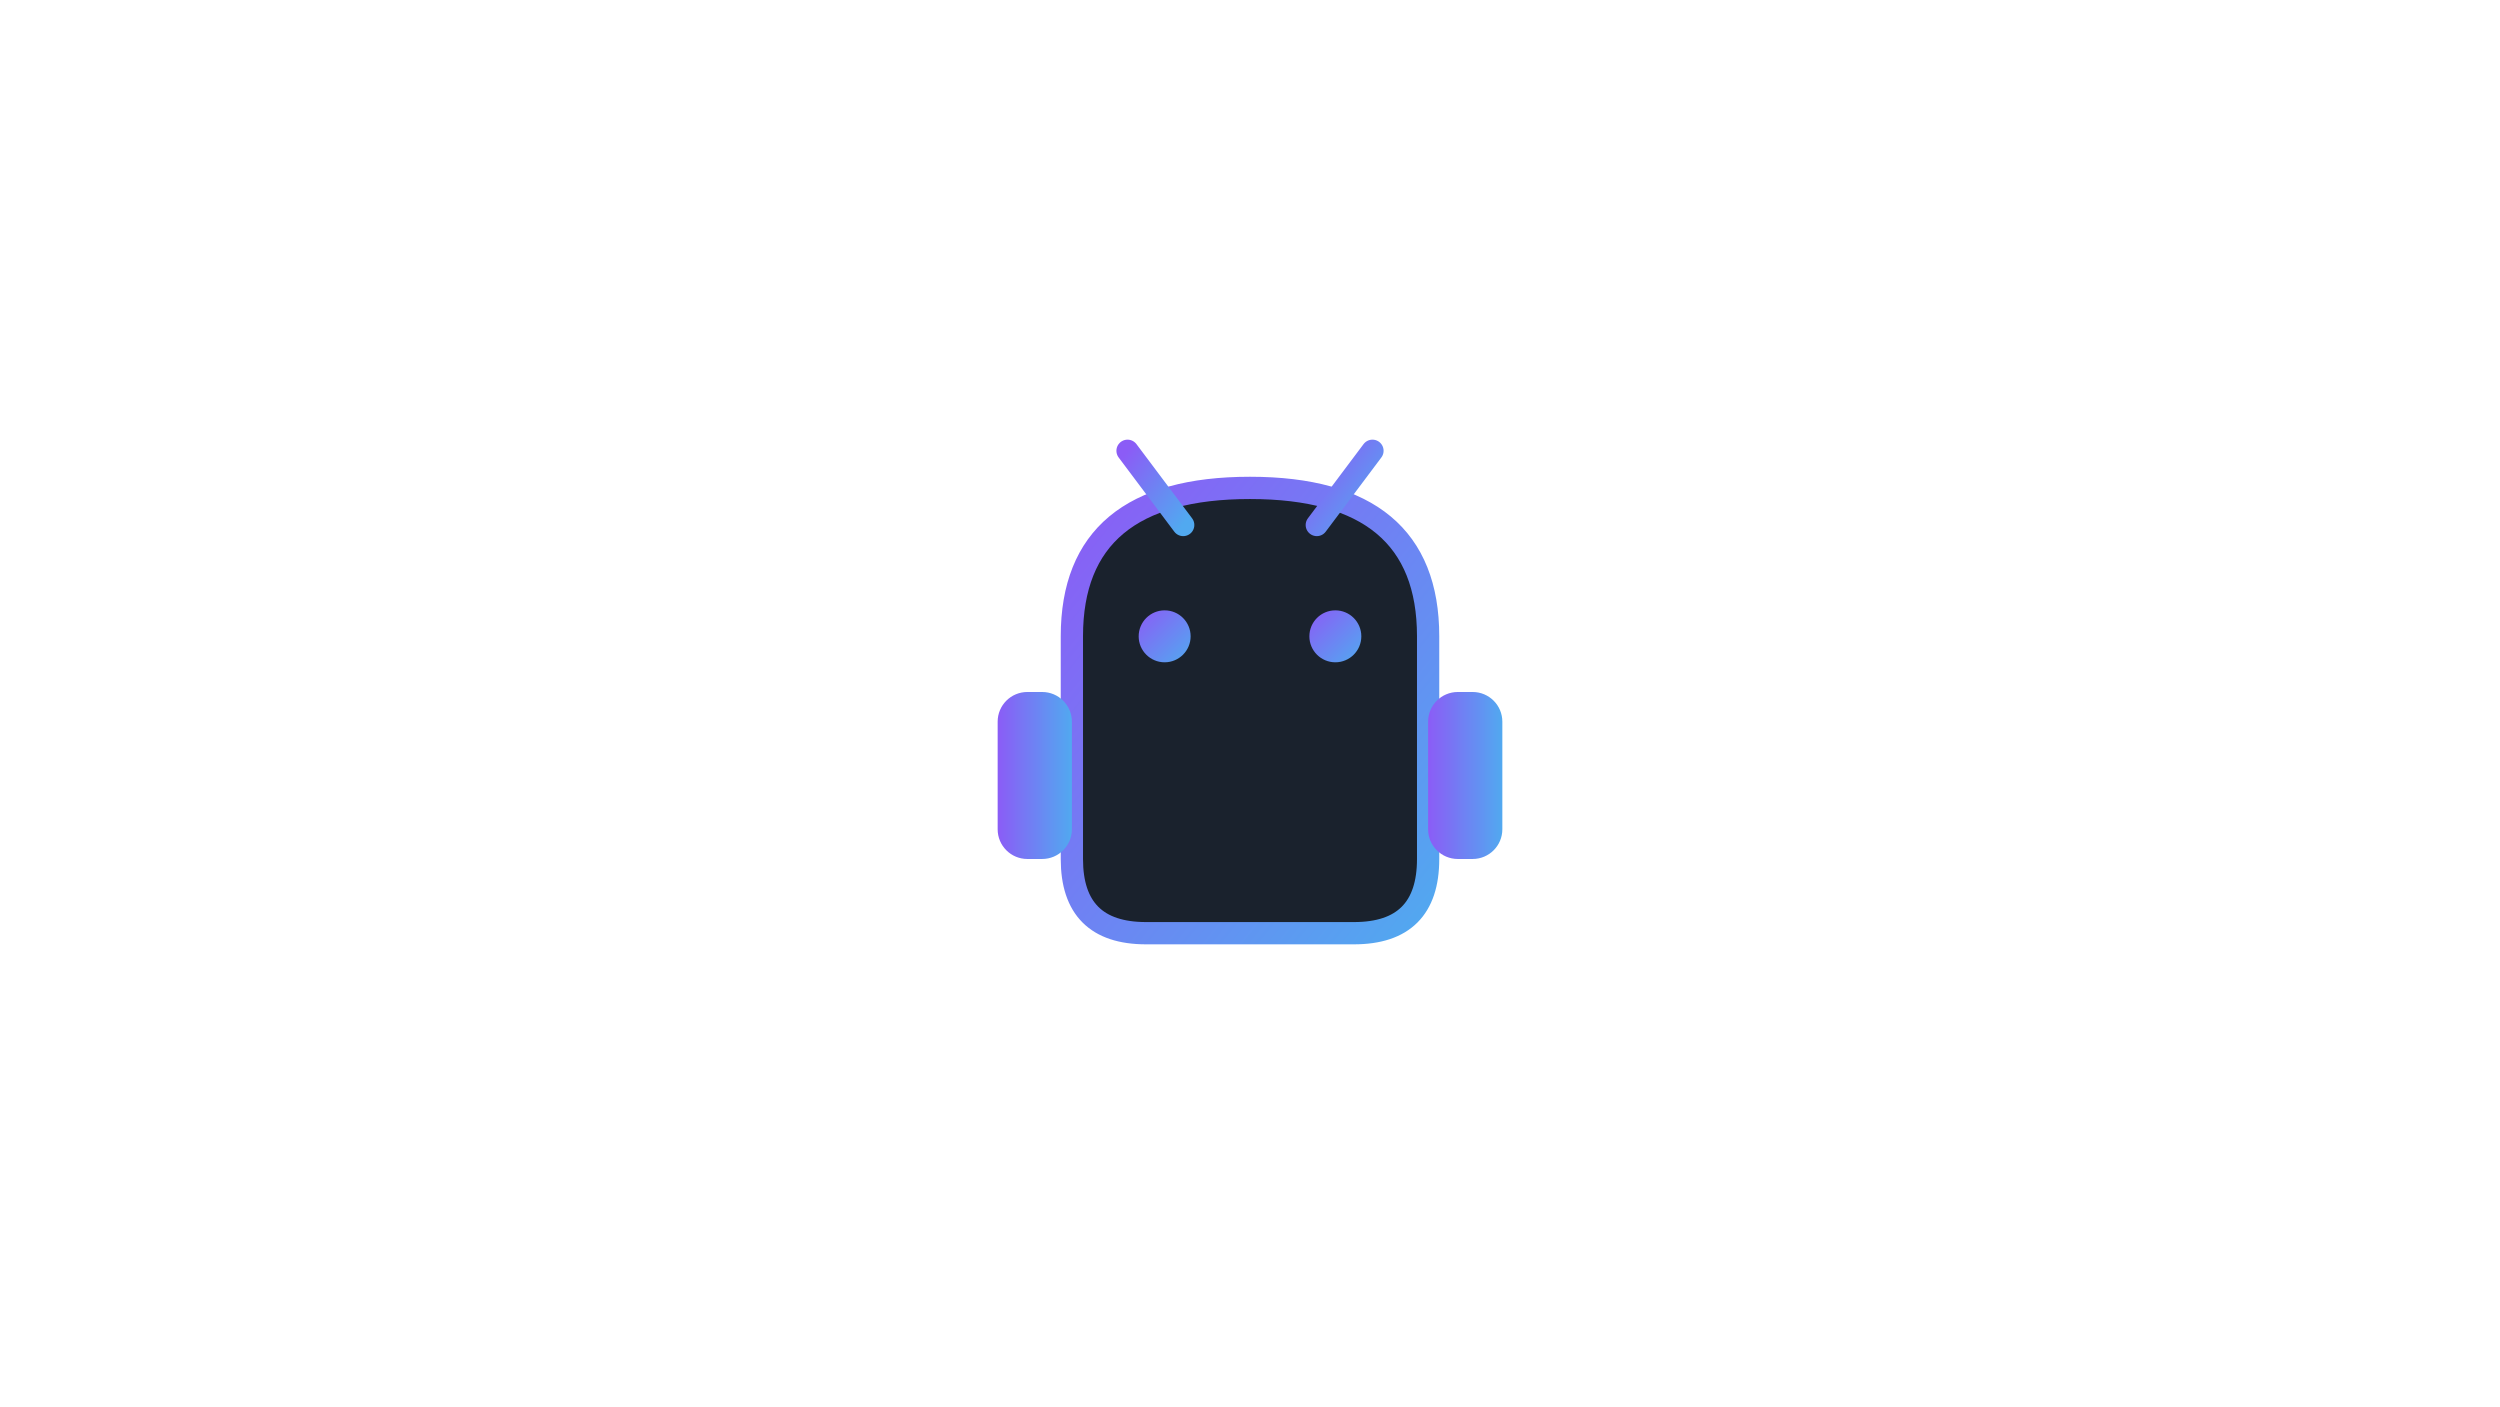
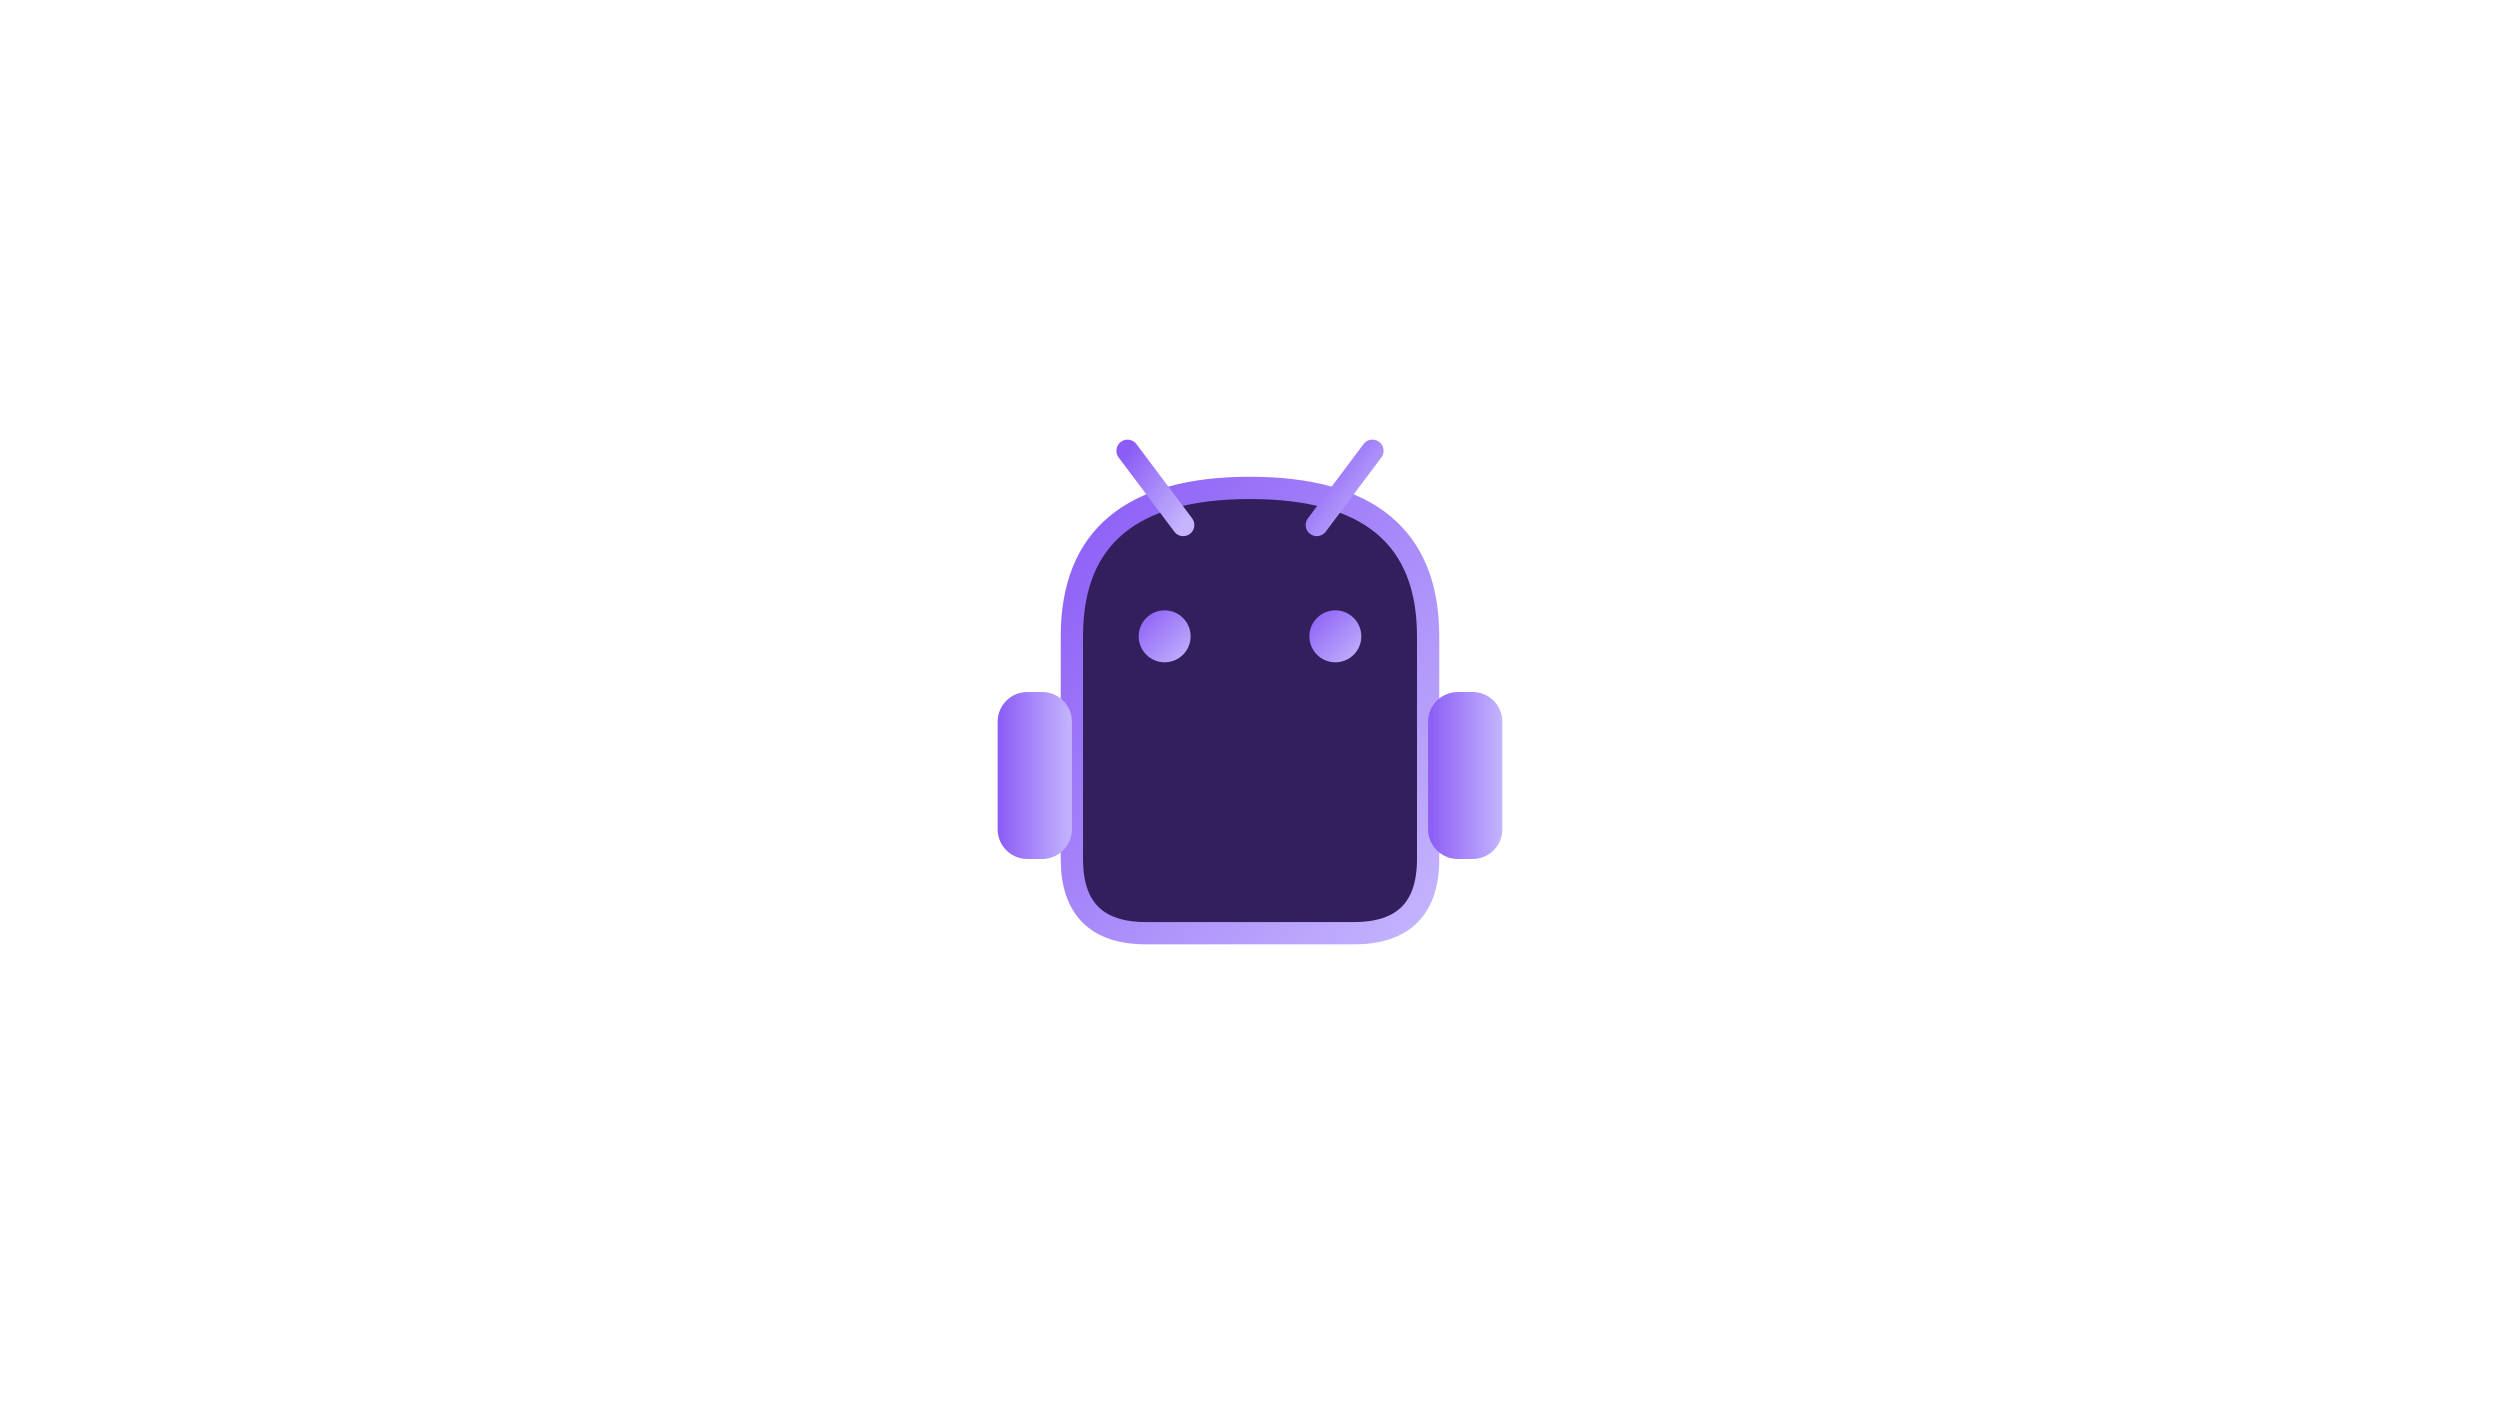
<svg xmlns="http://www.w3.org/2000/svg" viewBox="0 0 1280 720" width="1280" height="720" role="img" aria-label="jotty-android">
  <defs>
    <linearGradient id="ac" x1="0" y1="0" x2="1" y2="1">
      <stop offset="0" stop-color="#8b5cf6" />
-       <stop offset="1" stop-color="#51a9f0" />
+       <stop offset="1" stop-color="#c4b5fd" />
    </linearGradient>
    <linearGradient id="gWarm" x1="0%" y1="0%" x2="100%" y2="0%">
      <stop offset="0%" stop-color="#8b5cf6" />
-       <stop offset="100%" stop-color="#51a9f0" />
+       <stop offset="100%" stop-color="#c4b5fd" />
    </linearGradient>
    <linearGradient id="canvasGrad" x1="0%" y1="0%" x2="100%" y2="100%">
-       <stop offset="0%" stop-color="#0a0e14" />
-       <stop offset="45%" stop-color="#151c28" />
-       <stop offset="100%" stop-color="#0c1820" />
-     </linearGradient>
-     <linearGradient id="bg" x1="0" y1="0" x2="1" y2="1">
-       <stop offset="0" stop-color="#1e1b4b" />
-       <stop offset="0.55" stop-color="#0f3a4a" />
-       <stop offset="1" stop-color="#0f766e" />
+       <stop offset="0%" stop-color="#120e1f" />
+       <stop offset="45%" stop-color="#2c1a4e" />
+       <stop offset="100%" stop-color="#12081f" />
    </linearGradient>
    <radialGradient id="glowA" cx="18%" cy="22%" r="55%">
-       <stop offset="0%" stop-color="#8b5cf6" stop-opacity="0.22" />
+       <stop offset="0%" stop-color="#8b5cf6" stop-opacity="0.28" />
      <stop offset="100%" stop-color="#8b5cf6" stop-opacity="0" />
    </radialGradient>
    <radialGradient id="glowB" cx="88%" cy="78%" r="50%">
-       <stop offset="0%" stop-color="#51a9f0" stop-opacity="0.20" />
-       <stop offset="100%" stop-color="#51a9f0" stop-opacity="0" />
+       <stop offset="0%" stop-color="#c4b5fd" stop-opacity="0.24" />
+       <stop offset="100%" stop-color="#c4b5fd" stop-opacity="0" />
    </radialGradient>
  </defs>
  <g transform="translate(396.8 116.8) scale(0.95)">
-     <path d="M160 220 Q160 140 256 140 Q352 140 352 220 L352 340 Q352 380 312 380 L200 380 Q160 380 160 340 Z" fill="#1a222d" stroke="url(#ac)" stroke-width="12" />
+     <path d="M160 220 Q160 140 256 140 Q352 140 352 220 L352 340 Q352 380 312 380 L200 380 Q160 380 160 340 Z" fill="#331f5b" stroke="url(#ac)" stroke-width="12" />
    <circle cx="210" cy="220" r="14" fill="url(#ac)" />
    <circle cx="302" cy="220" r="14" fill="url(#ac)" />
    <line x1="190" y1="120" x2="220" y2="160" stroke="url(#ac)" stroke-width="12" stroke-linecap="round" />
    <line x1="322" y1="120" x2="292" y2="160" stroke="url(#ac)" stroke-width="12" stroke-linecap="round" />
    <rect x="120" y="250" width="40" height="90" rx="16" fill="url(#gWarm)" />
    <rect x="352" y="250" width="40" height="90" rx="16" fill="url(#gWarm)" />
  </g>
</svg>
